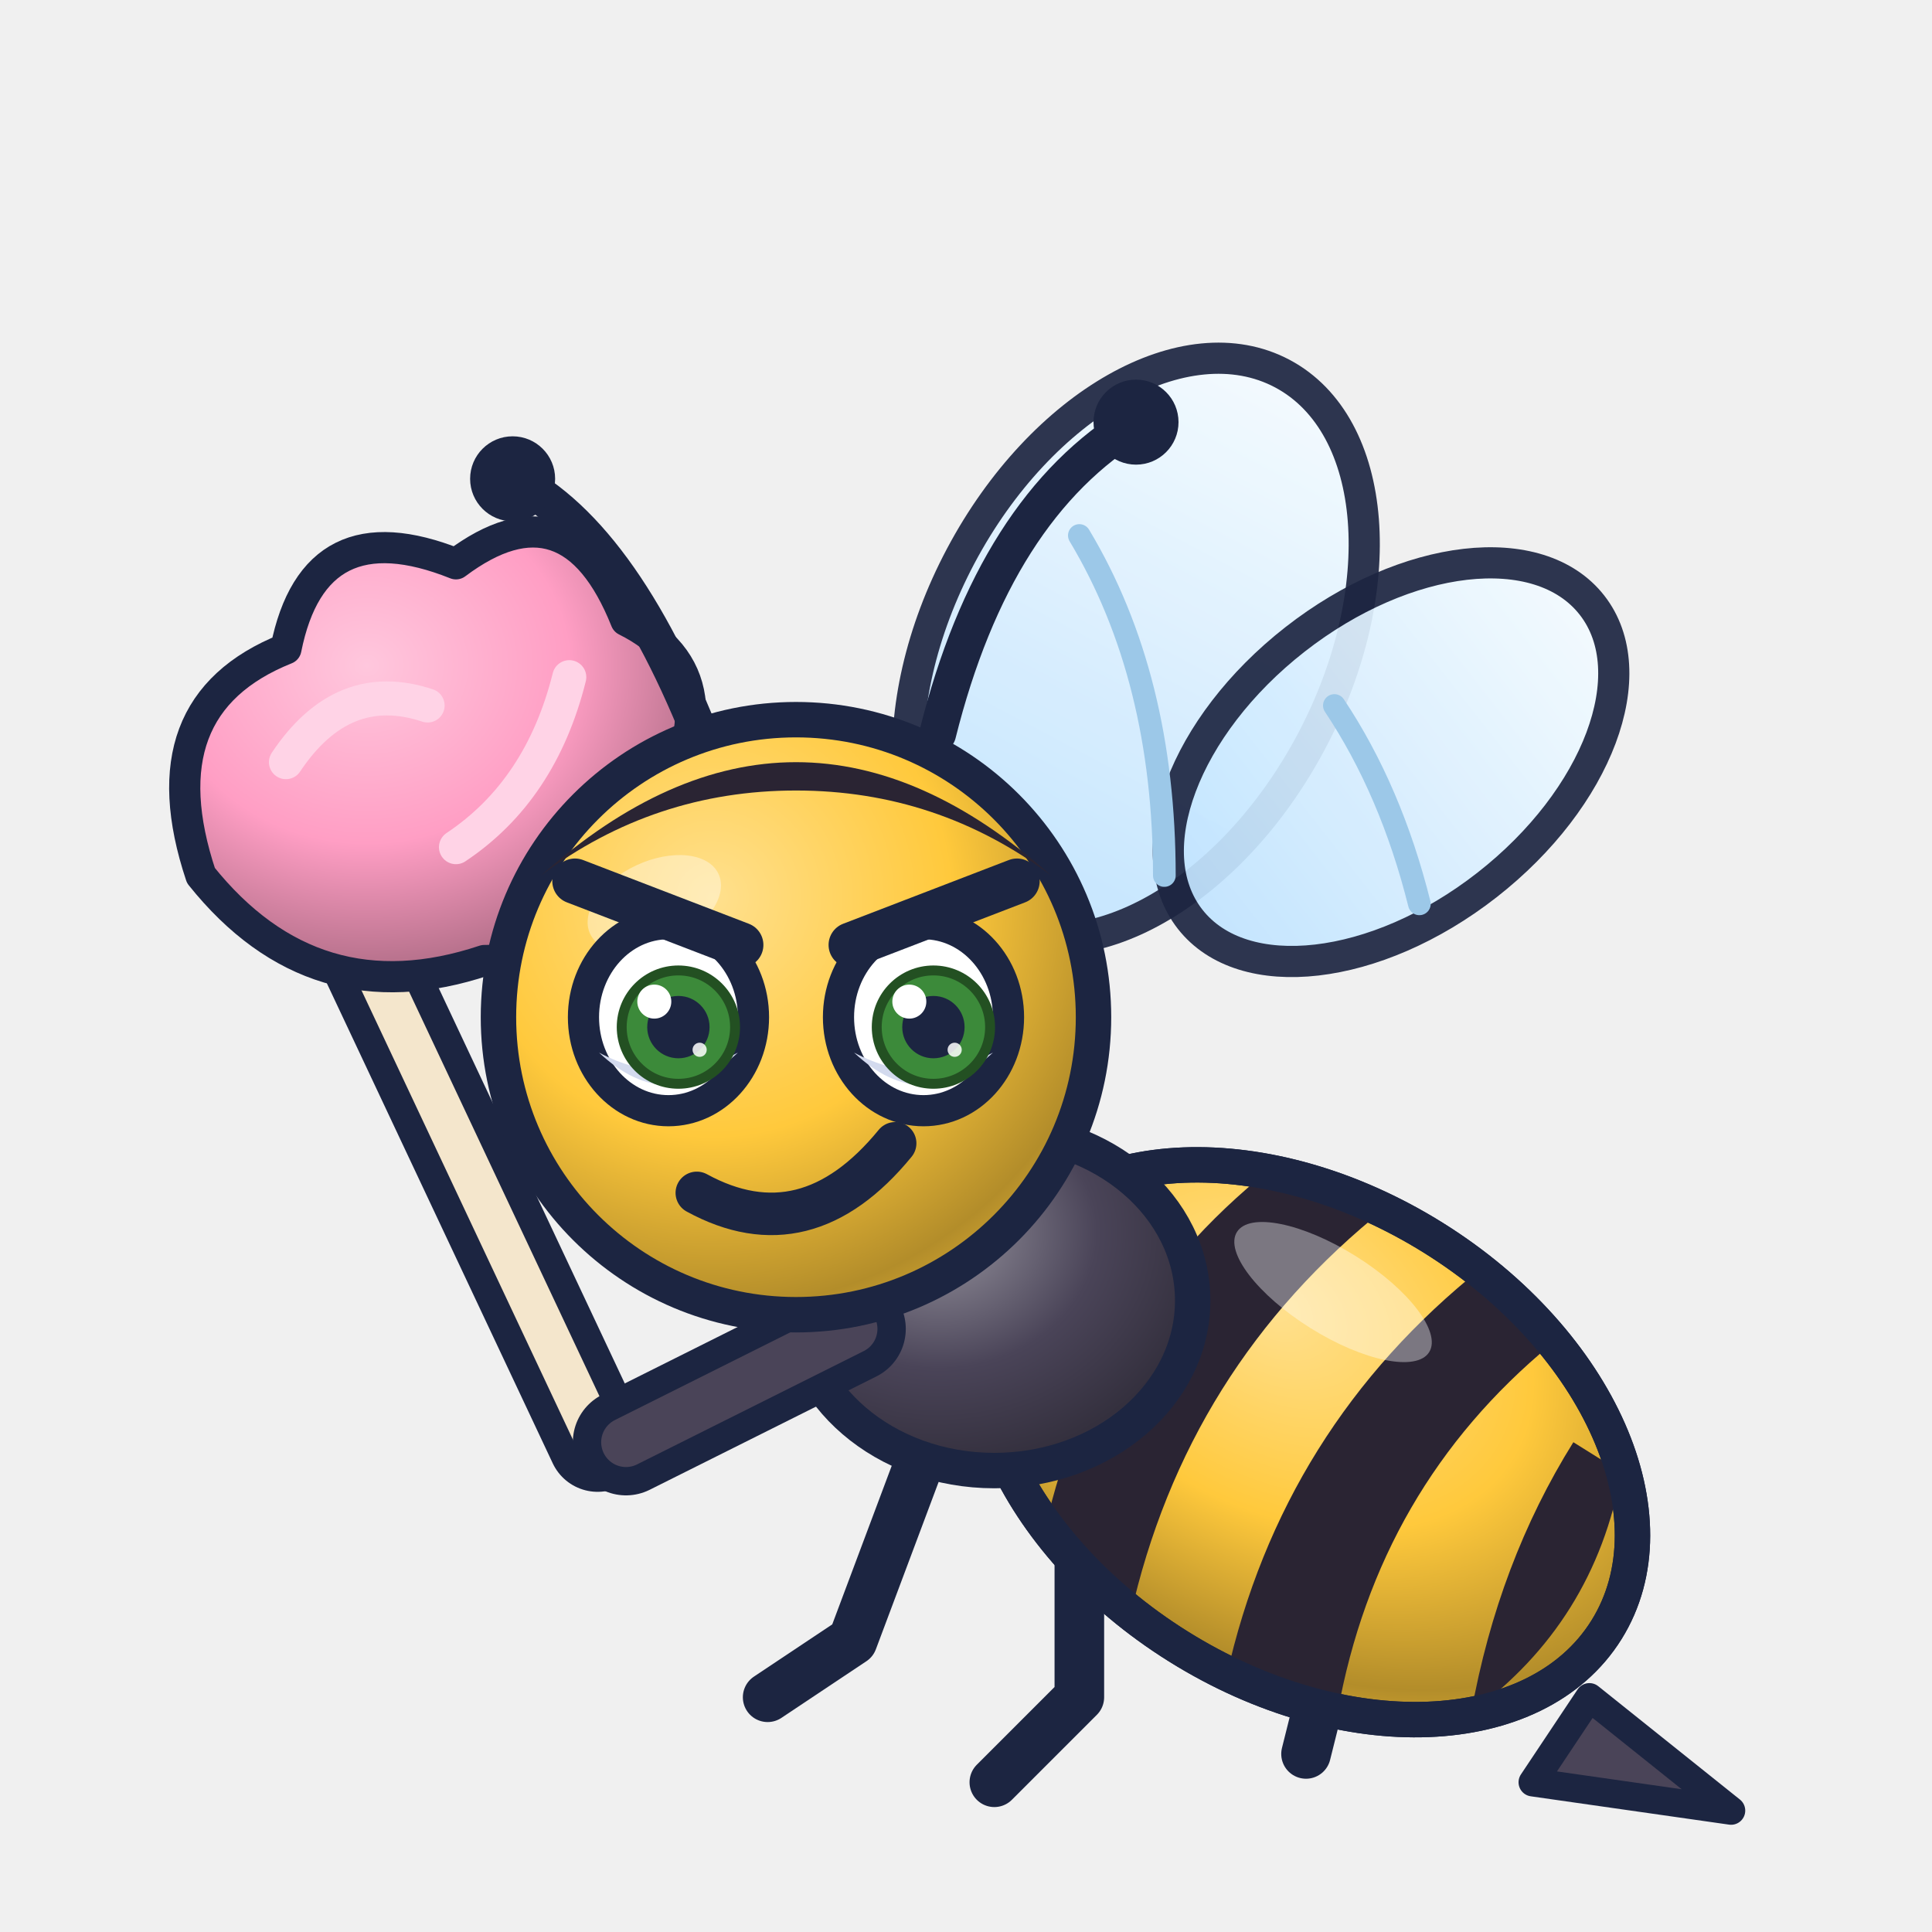
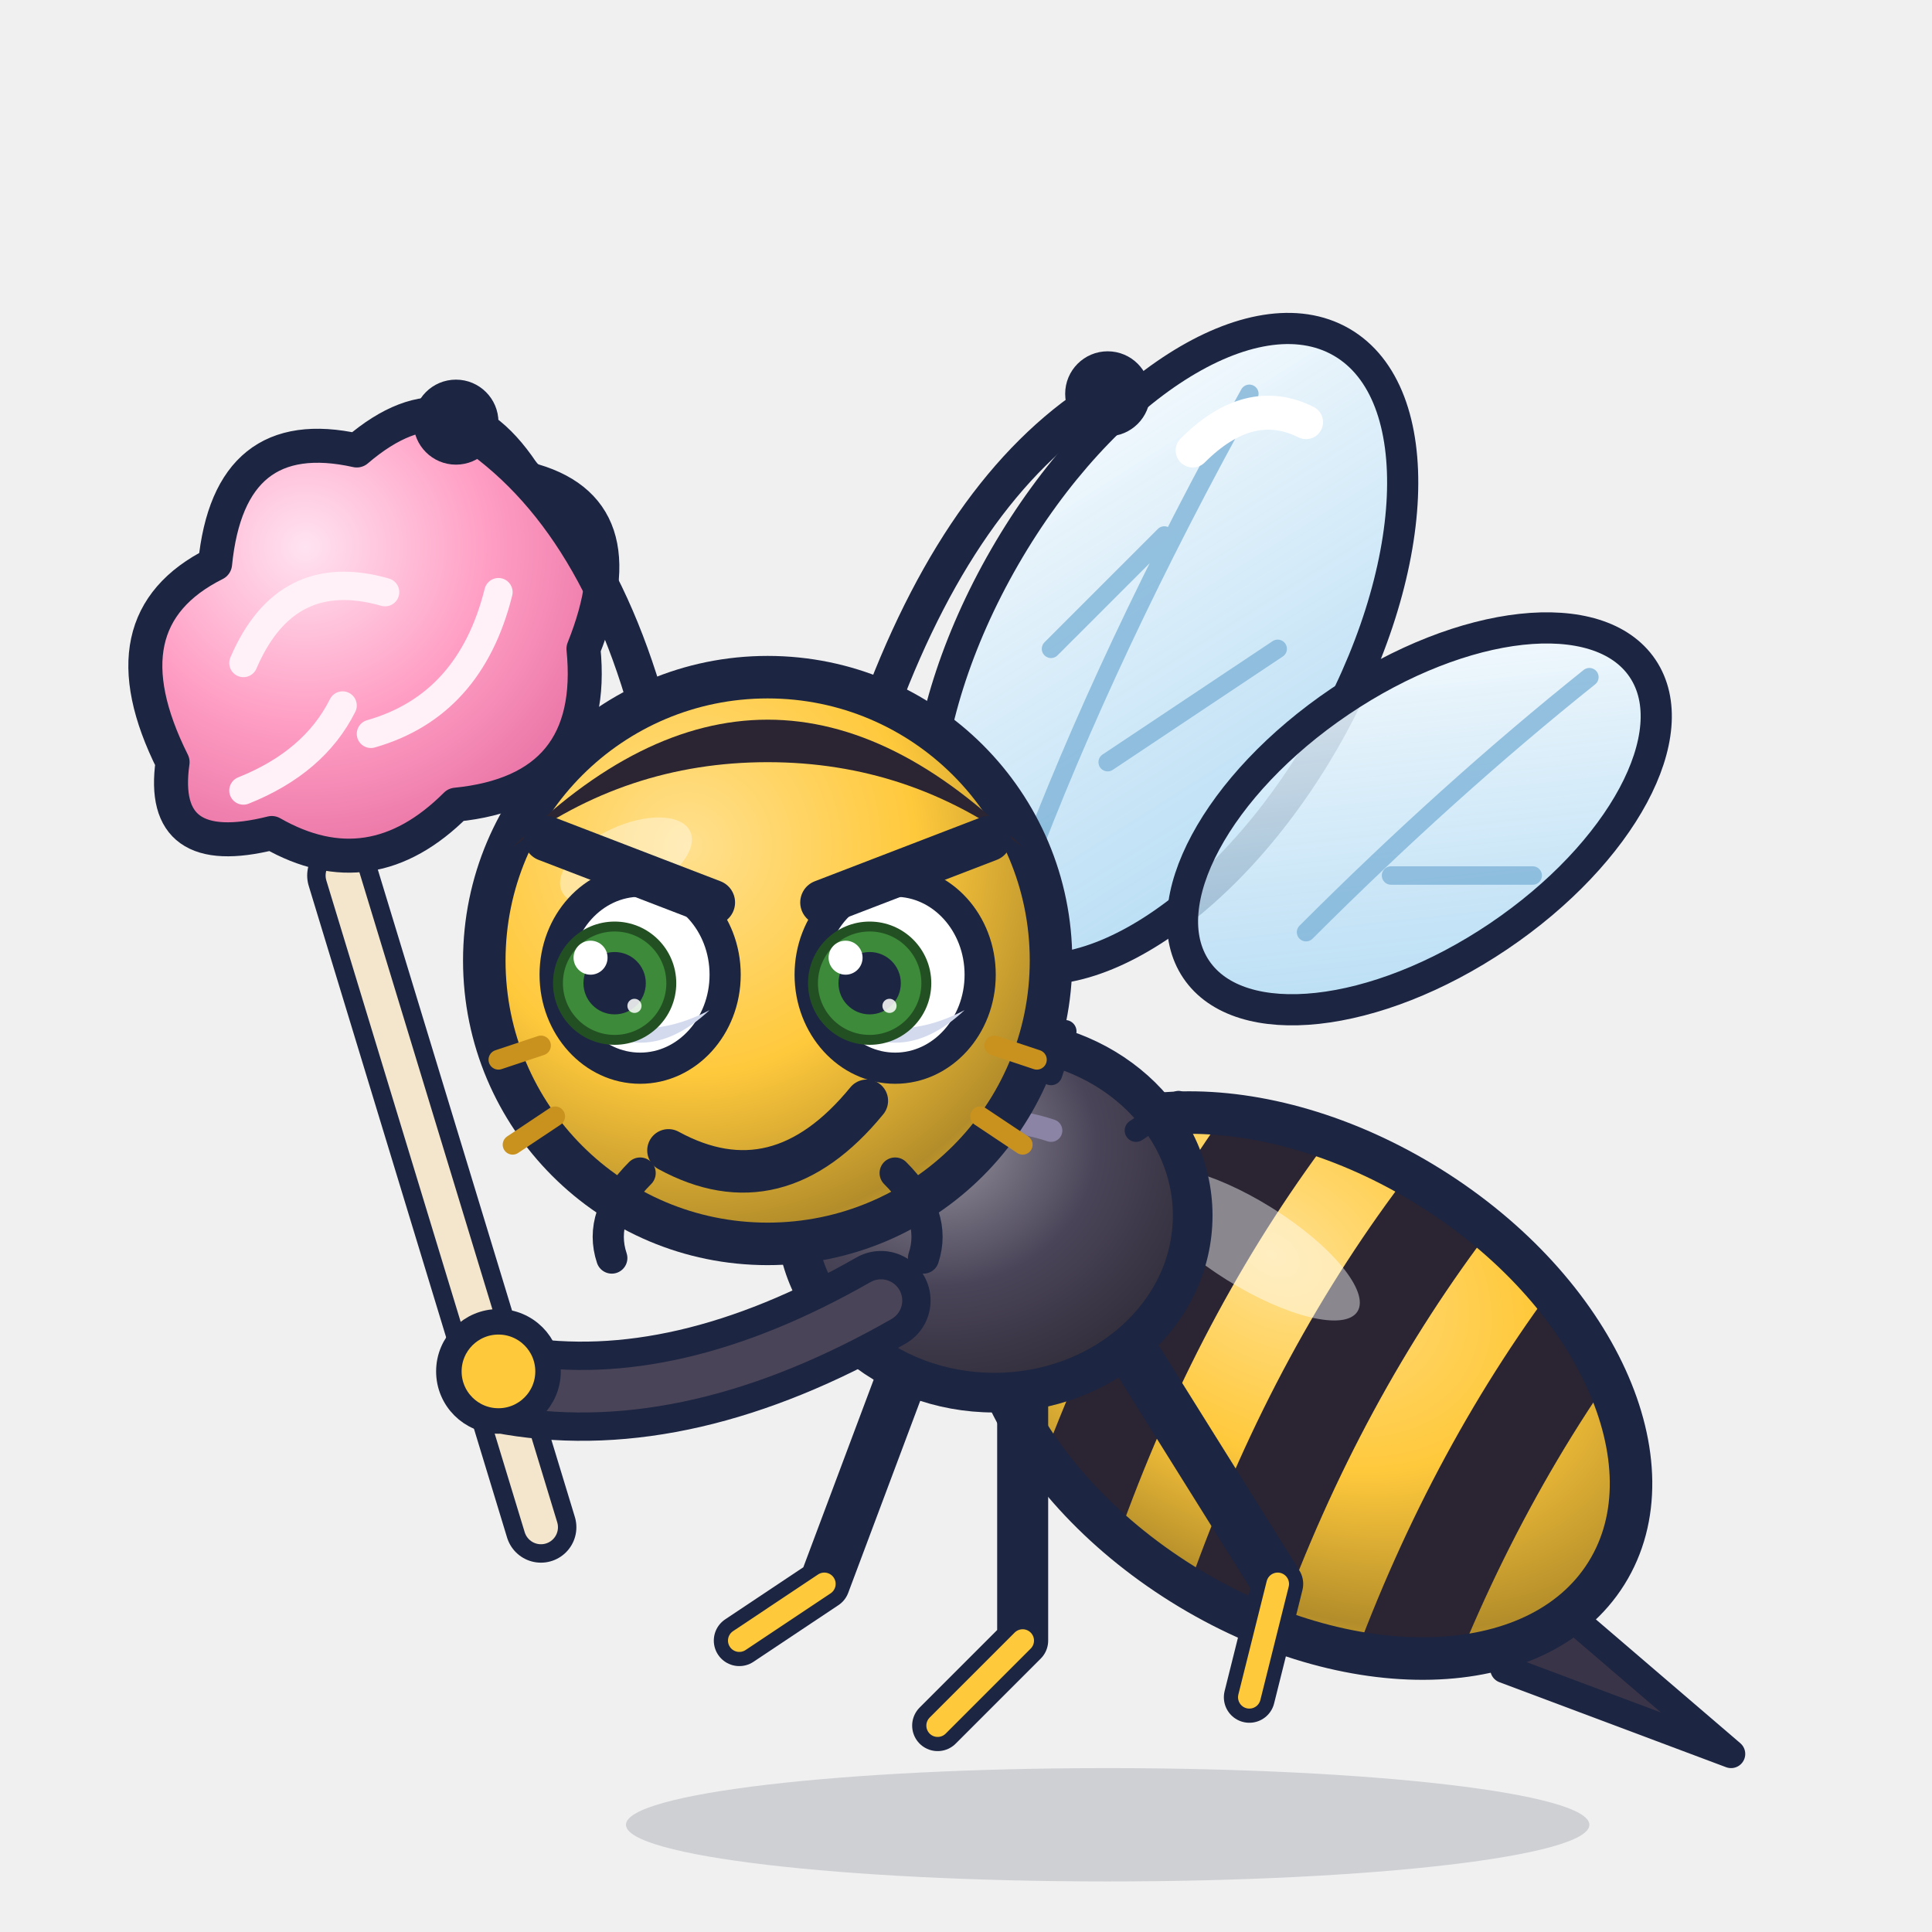
<svg aria-hidden="true" viewBox="0 0 120 120">
  <defs>
-     <radialGradient id="m-jahrmarktwespe__c" cx="36%" cy="30%" r="80%">
+     <radialGradient id="m-jahrmarktwespe__b" cx="36%" cy="30%" r="80%">
      <stop offset="0" stop-color="#ffe08e" />
      <stop offset=".5" stop-color="#ffc93c" />
      <stop offset=".86" stop-color="#b38d2a" />
      <stop offset="1" stop-color="#dbad34" />
-     </radialGradient>
-     <radialGradient id="m-jahrmarktwespe__a" cx="36%" cy="30%" r="80%">
-       <stop offset="0" stop-color="#ffc7dd" />
-       <stop offset=".5" stop-color="#ff9ec4" />
-       <stop offset=".86" stop-color="#b36f89" />
-       <stop offset="1" stop-color="#db88a9" />
    </radialGradient>
    <radialGradient id="m-jahrmarktwespe__d" cx="36%" cy="30%" r="80%">
      <stop offset="0" stop-color="#96939e" />
      <stop offset=".5" stop-color="#4a4458" />
      <stop offset=".86" stop-color="#34303e" />
      <stop offset="1" stop-color="#403a4c" />
    </radialGradient>
-     <linearGradient id="m-jahrmarktwespe__b" x1="0" x2="0" y1="0" y2="1">
-       <stop offset="0" stop-color="#f4fbff" />
-       <stop offset="1" stop-color="#bfe3ff" />
+     <radialGradient id="m-jahrmarktwespe__e" cx=".35" cy=".3" r=".8">
+       <stop offset="0" stop-color="#ffe3f0" />
+       <stop offset=".5" stop-color="#ff9ec4" />
+       <stop offset="1" stop-color="#e46a9e" />
+     </radialGradient>
+     <linearGradient id="m-jahrmarktwespe__a" x1="0" x2="1" y1="0" y2="1">
+       <stop offset="0" stop-color="#fff" stop-opacity=".95" />
+       <stop offset="1" stop-color="#9fd4f5" stop-opacity=".75" />
    </linearGradient>
+     <clipPath id="m-jahrmarktwespe__c">
+       <ellipse cx="84" cy="82" rx="25" ry="16.5" transform="rotate(32 84 82)" />
+     </clipPath>
  </defs>
  <g transform="matrix(.88 0 0 .88 7.2 13.9)">
-     <path fill="none" stroke="#1c2541" stroke-linecap="round" stroke-linejoin="round" stroke-width="7" d="M34 86 18 52" />
-     <path fill="none" stroke="#f4e6cc" stroke-linecap="round" stroke-linejoin="round" stroke-width="3" d="M34 86 18 52" />
-     <path fill="url(#m-jahrmarktwespe__a)" stroke="#1c2541" stroke-linecap="round" stroke-linejoin="round" stroke-width="2.2" d="M6 46q-4-12 6-16 2-10 12-6 8-6 12 4 8 4 2 14 0 10-12 10-12 4-20-6" />
-     <path fill="none" stroke="#ffd3e6" stroke-linecap="round" stroke-width="2.4" d="M12 38q4-6 10-4m2 10q6-4 8-12" />
-     <ellipse cx="72" cy="30" fill="url(#m-jahrmarktwespe__b)" stroke="#1c2541" stroke-linecap="round" stroke-linejoin="round" stroke-width="2.2" opacity=".92" rx="14" ry="22" transform="rotate(28 72 30)" />
-     <ellipse cx="90" cy="38" fill="url(#m-jahrmarktwespe__b)" stroke="#1c2541" stroke-linecap="round" stroke-linejoin="round" stroke-width="2.2" opacity=".92" rx="11" ry="18" transform="rotate(52 90 38)" />
-     <path fill="none" stroke="#9cc8e8" stroke-linecap="round" stroke-width="1.6" d="M68 22q6 10 6 24m12-12q4 6 6 14" />
-     <path fill="none" stroke="#1c2541" stroke-linecap="round" stroke-linejoin="round" stroke-width="3.5" d="m58 84-6 16-6 4m22-18v18l-6 6m16-26 8 16-2 8" />
-     <path fill="#4a4458" stroke="#1c2541" stroke-linecap="round" stroke-linejoin="round" stroke-width="2" d="m104 104 10 8-14-2Z" />
-     <g transform="rotate(32 84 86)">
-       <ellipse cx="84" cy="86" fill="url(#m-jahrmarktwespe__c)" stroke="#1c2541" stroke-linecap="round" stroke-linejoin="round" stroke-width="2.5" rx="25" ry="17" />
-       <path fill="#2a2433" d="M72 70q-6 16 0 32l8 1q-6-17 0-34Zm16-1q-6 17 0 34l8-2q-6-15-1-30Z" />
-       <path fill="#2a2433" d="M104 76q4 10 0 20-4-10-4-20Z" />
-       <ellipse cx="84" cy="86" fill="none" stroke="#1c2541" stroke-linecap="round" stroke-linejoin="round" stroke-width="2.5" rx="25" ry="17" />
-       <ellipse cx="80" cy="76" fill="#fff" opacity=".38" rx="8" ry="3" />
+     <ellipse cx="70" cy="113" fill="#1c2541" opacity=".16" rx="34" ry="4" />
+     <ellipse cx="74" cy="30" fill="url(#m-jahrmarktwespe__a)" stroke="#1c2541" stroke-linecap="round" stroke-linejoin="round" stroke-width="2.2" rx="13" ry="25" transform="rotate(30 74 30)" />
+     <ellipse cx="92" cy="42" fill="url(#m-jahrmarktwespe__a)" stroke="#1c2541" stroke-linecap="round" stroke-linejoin="round" stroke-width="2.2" rx="10" ry="19" transform="rotate(56 92 42)" />
+     <path fill="none" stroke="#7fb4d8" stroke-linecap="round" stroke-width="1.3" d="M64 46q6-16 16-34M70 38l12-8m-16 0 8-8m10 28q10-10 20-18M90 46h10" opacity=".8" />
+     <path fill="none" stroke="#fff" stroke-linecap="round" stroke-width="2.4" d="M76 16q4-4 8-2" />
+     <path fill="#3a3448" stroke="#1c2541" stroke-linecap="round" stroke-linejoin="round" stroke-width="2" d="m100 96 14 12-16-6Z" />
+     <ellipse cx="84" cy="82" fill="url(#m-jahrmarktwespe__b)" rx="25" ry="16.5" transform="rotate(32 84 82)" />
+     <g fill="#2a2433" clip-path="url(#m-jahrmarktwespe__c)">
+       <path d="M72 50q-8 30 4 64h7q-12-34-4-64Z" transform="rotate(32 84 82)" />
+       <path d="M85 50q-8 30 4 64h7q-12-34-4-64Z" transform="rotate(32 84 82)" />
+       <path d="M98 50q-8 30 4 64h7q-12-34-4-64Z" transform="rotate(32 84 82)" />
    </g>
-     <ellipse cx="62" cy="76" fill="url(#m-jahrmarktwespe__d)" stroke="#1c2541" stroke-linecap="round" stroke-linejoin="round" stroke-width="2.5" rx="14" ry="12" />
-     <path fill="none" stroke="#1c2541" stroke-linecap="round" stroke-linejoin="round" stroke-width="7.5" d="m52 78-16 8" />
-     <path fill="none" stroke="#4a4458" stroke-linecap="round" stroke-linejoin="round" stroke-width="3.5" d="m52 78-16 8" />
-     <path fill="none" stroke="#1c2541" stroke-linecap="round" stroke-linejoin="round" stroke-width="2.6" d="M42 38q-6-16-14-20m30 18q4-16 14-22" />
-     <circle cx="28" cy="18" r="3" fill="#1c2541" />
-     <circle cx="72" cy="14" r="3" fill="#1c2541" />
-     <circle cx="48" cy="56" r="21" fill="url(#m-jahrmarktwespe__c)" stroke="#1c2541" stroke-linecap="round" stroke-linejoin="round" stroke-width="2.5" />
-     <path fill="#2a2433" d="M30 46q18-16 36 0-8-6-18-6t-18 6" />
-     <ellipse cx="38" cy="48" fill="#fff" opacity=".38" rx="5" ry="3" transform="rotate(-25 38 48)" />
-     <ellipse cx="39" cy="56" fill="#fff" stroke="#1c2541" stroke-linecap="round" stroke-linejoin="round" stroke-width="2.2" rx="6" ry="6.6" />
-     <path fill="#d3daee" d="M34.1 58.5q4.9 4.6 9.8 0-4.9 2.6-9.8 0" />
-     <circle cx="39.7" cy="56.7" r="4" fill="#3c8a3a" stroke="#235022" stroke-width=".7" />
-     <circle cx="39.7" cy="56.7" r="2.2" fill="#1c2541" />
-     <circle cx="38" cy="54.9" r="1.2" fill="#fff" />
-     <circle cx="41.2" cy="58.3" r=".5" fill="#fff" opacity=".85" />
-     <path fill="none" stroke="#1c2541" stroke-linecap="round" stroke-width="3.2" d="m32.4 46.4 11.7 4.5" />
-     <ellipse cx="57" cy="56" fill="#fff" stroke="#1c2541" stroke-linecap="round" stroke-linejoin="round" stroke-width="2.2" rx="6" ry="6.6" />
-     <path fill="#d3daee" d="M52.1 58.5q4.9 4.6 9.8 0-4.9 2.6-9.8 0" />
-     <circle cx="57.7" cy="56.7" r="4" fill="#3c8a3a" stroke="#235022" stroke-width=".7" />
-     <circle cx="57.7" cy="56.7" r="2.2" fill="#1c2541" />
-     <circle cx="56" cy="54.9" r="1.2" fill="#fff" />
-     <circle cx="59.2" cy="58.3" r=".5" fill="#fff" opacity=".85" />
-     <path fill="none" stroke="#1c2541" stroke-linecap="round" stroke-width="3.2" d="m63.6 46.4-11.7 4.5" />
-     <path fill="none" stroke="#1c2541" stroke-linecap="round" stroke-linejoin="round" stroke-width="3" d="M41 68.4q7.7 4.2 14-3.5" />
+     <ellipse cx="84" cy="82" fill="none" stroke="#1c2541" stroke-linecap="round" stroke-linejoin="round" stroke-width="3" rx="25" ry="16.5" transform="rotate(32 84 82)" />
+     <ellipse cx="80" cy="72" fill="#fff" opacity=".45" rx="9" ry="3" transform="rotate(32 80 72)" />
+     <path fill="none" stroke="#1c2541" stroke-linecap="round" stroke-linejoin="round" stroke-width="3.6" d="m56 80-6 16-6 4m20-18v18l-6 6m14-26 10 16-2 8" />
+     <path fill="none" stroke="#ffc93c" stroke-linecap="round" stroke-width="1.6" d="m50 96-6 4m20 0-6 6m24-10-2 8" />
+     <ellipse cx="62" cy="70" fill="url(#m-jahrmarktwespe__d)" stroke="#1c2541" stroke-linecap="round" stroke-linejoin="round" stroke-width="2.8" rx="14" ry="12.5" />
+     <path fill="none" stroke="#1c2541" stroke-linecap="round" stroke-linejoin="round" stroke-width="1.6" d="m54 62-1-3m7 0v-3m6 4 1-3m5 7 3-2" />
+     <path fill="none" stroke="#8c84a4" stroke-linecap="round" stroke-width="1.6" d="M55 66q5-4 11-2" />
+     <path stroke="#1c2541" stroke-linecap="round" stroke-width="5" d="M30 92 16 46" />
+     <path stroke="#f4e6cc" stroke-linecap="round" stroke-width="2.4" d="M30 92 16 46" />
+     <path fill="url(#m-jahrmarktwespe__e)" stroke="#1c2541" stroke-linecap="round" stroke-linejoin="round" stroke-width="2.4" d="M4 38q-5-10 3-14 1-10 10-8 7-6 12 2 8 2 4 12 1 10-9 11-6 6-13 2-8 2-7-5" />
+     <path fill="none" stroke="#fff1f7" stroke-linecap="round" stroke-width="2" d="M9 31q3-7 10-5m-1 10q7-2 9-10M9 40q5-2 7-6" />
+     <path fill="none" stroke="#1c2541" stroke-linecap="round" stroke-linejoin="round" stroke-width="7" d="M54 76q-14 8-26 6" />
+     <path fill="none" stroke="#4a4458" stroke-linecap="round" stroke-linejoin="round" stroke-width="3" d="M54 76q-14 8-26 6" />
+     <circle cx="27" cy="81" r="3.5" fill="#ffc93c" stroke="#1c2541" stroke-linecap="round" stroke-linejoin="round" stroke-width="1.8" />
+     <path fill="none" stroke="#1c2541" stroke-linecap="round" stroke-linejoin="round" stroke-width="2.6" d="M38 36q-4-16-14-22m30 20q6-16 16-22" />
+     <circle cx="24" cy="14" r="3" fill="#1c2541" />
+     <circle cx="70" cy="12" r="3" fill="#1c2541" />
+     <circle cx="46" cy="52" r="20" fill="url(#m-jahrmarktwespe__b)" stroke="#1c2541" stroke-linecap="round" stroke-linejoin="round" stroke-width="3" />
+     <path fill="#2a2433" d="M28 44q18-18 36 0-8-6-18-6t-18 6" />
+     <ellipse cx="36" cy="45" fill="#fff" opacity=".38" rx="5" ry="2.5" transform="rotate(-25 36 45)" />
+     <ellipse cx="37" cy="53" fill="#fff" stroke="#1c2541" stroke-linecap="round" stroke-linejoin="round" stroke-width="2.2" rx="6" ry="6.6" />
+     <path fill="#d3daee" d="M32.1 55.5q4.9 4.6 9.8 0-4.9 2.6-9.8 0" />
+     <circle cx="35.2" cy="53.6" r="4" fill="#3c8a3a" stroke="#235022" stroke-width=".7" />
+     <circle cx="35.2" cy="53.6" r="2.2" fill="#1c2541" />
+     <circle cx="33.5" cy="51.8" r="1.2" fill="#fff" />
+     <circle cx="36.6" cy="55.2" r=".5" fill="#fff" opacity=".85" />
+     <path fill="none" stroke="#1c2541" stroke-linecap="round" stroke-width="3.2" d="m30.4 43.4 11.7 4.5" />
+     <ellipse cx="55" cy="53" fill="#fff" stroke="#1c2541" stroke-linecap="round" stroke-linejoin="round" stroke-width="2.2" rx="6" ry="6.6" />
+     <path fill="#d3daee" d="M50.1 55.5q4.9 4.6 9.8 0-4.9 2.6-9.8 0" />
+     <circle cx="53.2" cy="53.6" r="4" fill="#3c8a3a" stroke="#235022" stroke-width=".7" />
+     <circle cx="53.2" cy="53.6" r="2.2" fill="#1c2541" />
+     <circle cx="51.5" cy="51.8" r="1.2" fill="#fff" />
+     <circle cx="54.6" cy="55.2" r=".5" fill="#fff" opacity=".85" />
+     <path fill="none" stroke="#1c2541" stroke-linecap="round" stroke-width="3.2" d="m61.6 43.4-11.7 4.5" />
+     <path fill="none" stroke="#1c2541" stroke-linecap="round" stroke-linejoin="round" stroke-width="3" d="M39 65.4q7.7 4.2 14-3.5" />
+     <path fill="none" stroke="#1c2541" stroke-linecap="round" stroke-linejoin="round" stroke-width="2.2" d="M37 67q-3 3-2 6m20-6q3 3 2 6" />
+     <path stroke="#c9921e" stroke-linecap="round" stroke-width="1.4" d="m30 58-3 1m35-1 3 1m-34 4-3 2m33-2 3 2" />
  </g>
</svg>
